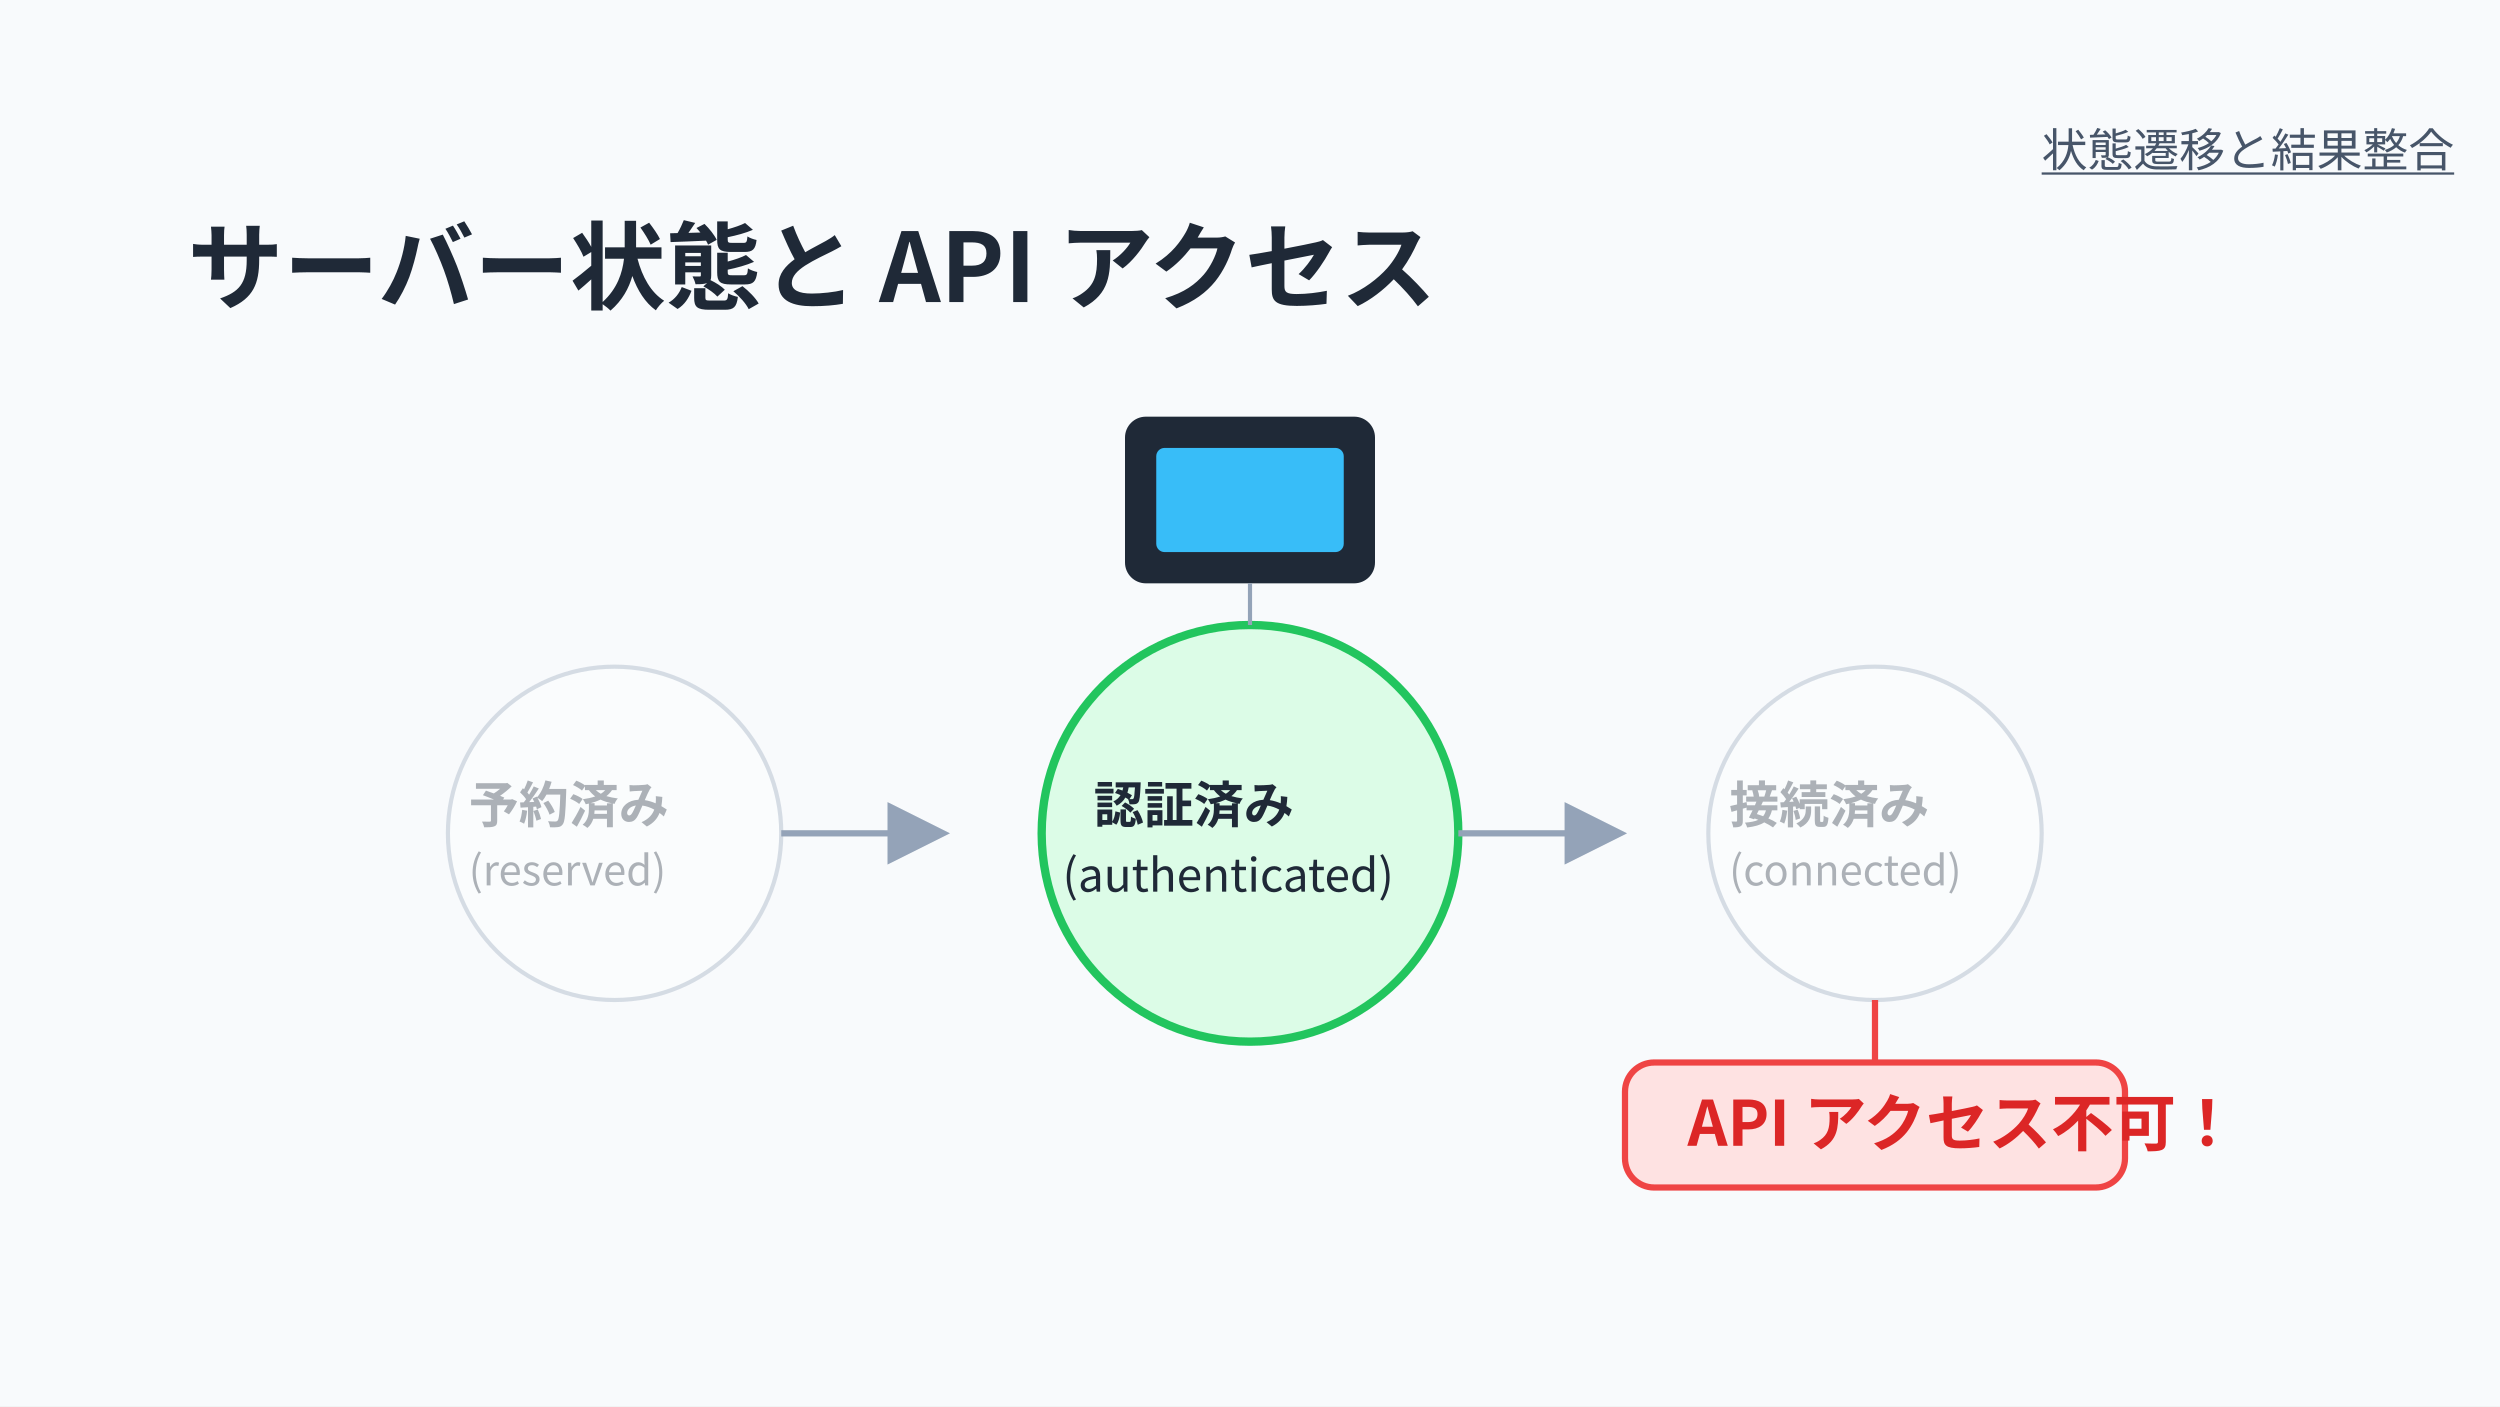
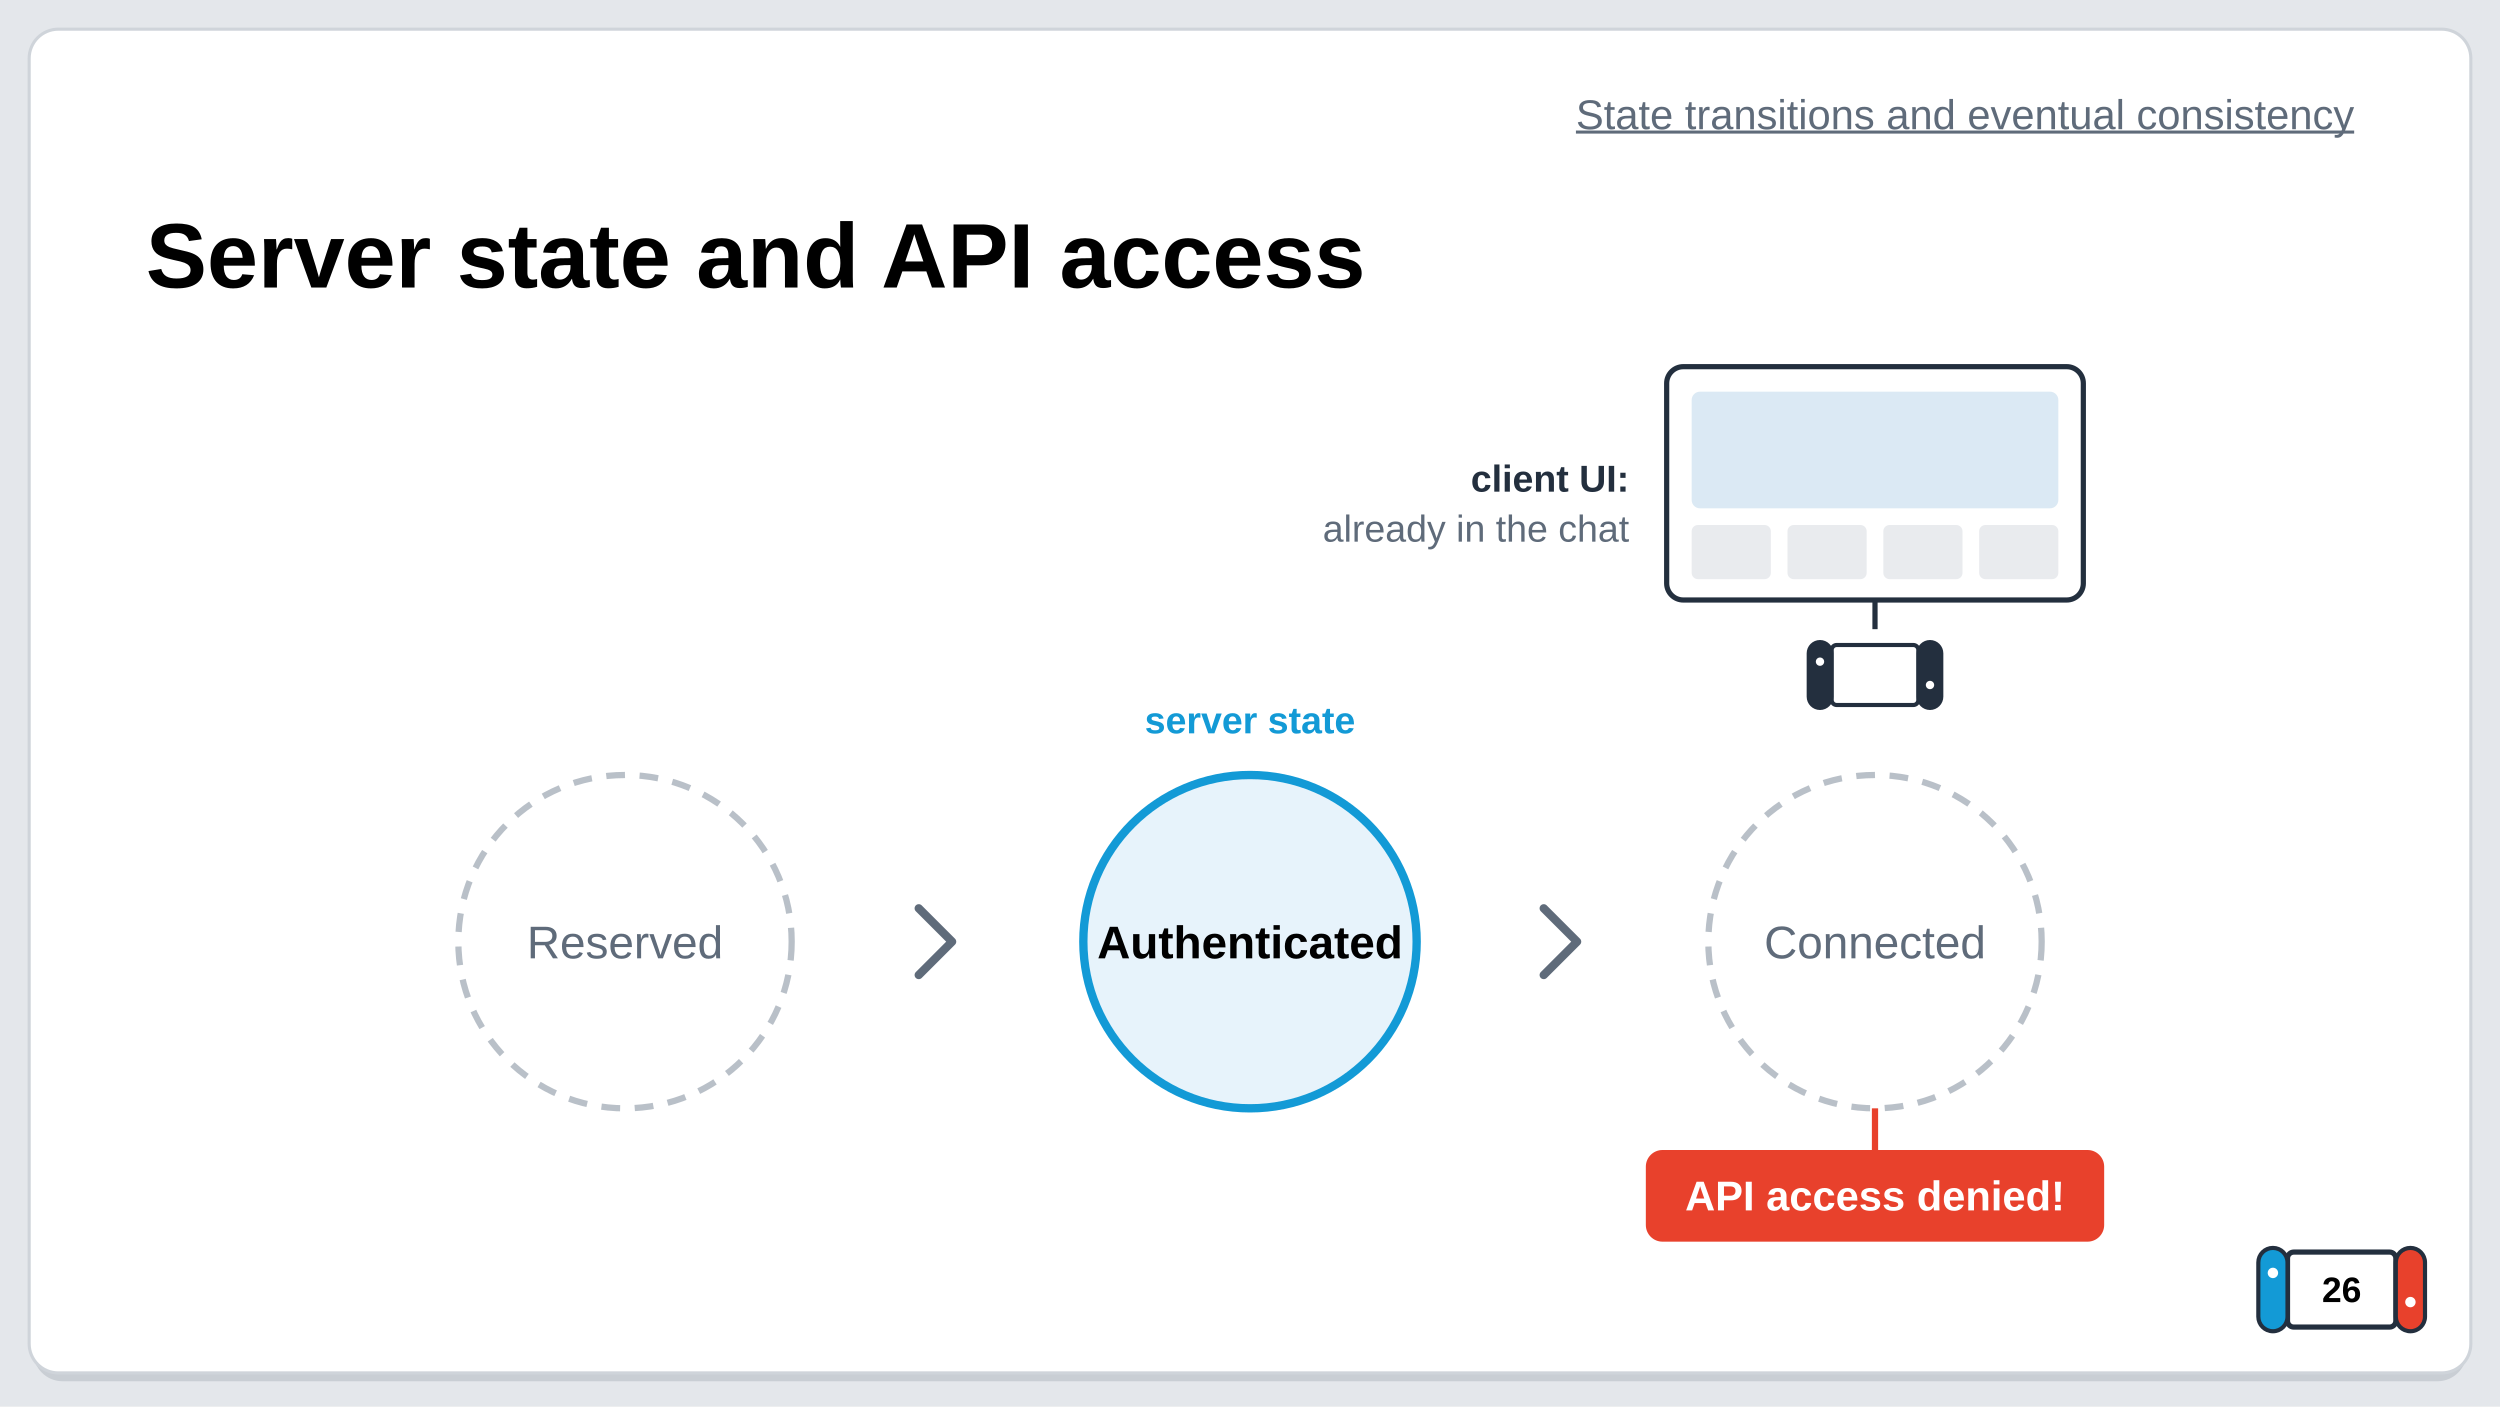
- <svg xmlns="http://www.w3.org/2000/svg" width="1200" height="675" viewBox="0 0 1200 675">
-   <defs>
-     <marker id="a" markerWidth="10" markerHeight="10" refX="8" refY="5" orient="auto">
-       <path d="M0,0 L10,5 L0,10 Z" fill="#94a3b8" />
-     </marker>
-   </defs>
-   <style>text{font-family:-apple-system,BlinkMacSystemFont,'Noto Sans CJK JP',sans-serif;fill:#1f2937}.tag{font-size:22px;fill:#475569;text-decoration:underline}.title{font-size:46px;font-weight:800}.st{font-size:24px;font-weight:700}.dim{opacity:.35}.bad{font-size:30px;font-weight:800;fill:#dc2626}.line{stroke:#94a3b8;stroke-width:3;marker-end:url(#a)}</style>
-   <rect width="1200" height="675" fill="#f8fafc" />
-   <text x="980" y="80" class="tag">状態遷移と結果整合</text>
-   <text x="90" y="145" class="title">サーバー状態と API アクセス</text>
-   <g class="dim">
-     <circle cx="295" cy="400" r="80" fill="#fff" stroke="#94a3b8" stroke-width="2" />
-     <text x="225" y="395" class="st">予約済み</text>
-     <text x="225" y="425" font-size="20" fill="#64748b">(reserved)</text>
+ <svg xmlns="http://www.w3.org/2000/svg" width="1200" height="675" viewBox="0 0 1200 675" role="img" aria-labelledby="title desc">
+   <style>text{font-family:-apple-system,BlinkMacSystemFont,'Helvetica Neue',Arial,sans-serif}text:where(:not([fill])){fill:#232f3e}</style>
+   <rect width="1200" height="675" fill="#e4e7eb" />
+   <rect x="16" y="20" width="1168" height="643" rx="14" fill="#c9ced4" />
+   <rect x="14" y="14" width="1172" height="645" rx="14" fill="#ffffff" stroke="#cfd4da" stroke-width="1.5" />
+   <text x="1130" y="62" font-size="20" fill="#5f6b7a" text-anchor="end" text-decoration="underline">State transitions and eventual consistency</text>
+   <text x="70" y="138" font-size="44" font-weight="700">Server state and API access</text>
+   <circle cx="300" cy="452" r="80" fill="#ffffff" stroke="#b9c0c8" stroke-width="3" stroke-dasharray="9,7" />
+   <text x="300" y="460" font-size="22" fill="#5f6b7a" text-anchor="middle">Reserved</text>
+   <path d="M441,436 L457,452 L441,468" fill="none" stroke="#5f6b7a" stroke-width="4" stroke-linecap="round" stroke-linejoin="round" />
+   <circle cx="600" cy="452" r="80" fill="#e7f3fb" stroke="#139ad6" stroke-width="4" />
+   <text x="600" y="460" font-size="22" font-weight="700" text-anchor="middle">Authenticated</text>
+   <path d="M741,436 L757,452 L741,468" fill="none" stroke="#5f6b7a" stroke-width="4" stroke-linecap="round" stroke-linejoin="round" />
+   <circle cx="900" cy="452" r="80" fill="#ffffff" stroke="#b9c0c8" stroke-width="3" stroke-dasharray="9,7" />
+   <text x="900" y="460" font-size="22" fill="#5f6b7a" text-anchor="middle">Connected</text>
+   <text x="600" y="352" font-size="18" font-weight="700" fill="#139ad6" text-anchor="middle">server state</text>
+   <rect x="800" y="176" width="200" height="112" rx="8" fill="#ffffff" stroke="#232f3e" stroke-width="2.5" />
+   <rect x="812" y="188" width="176" height="56" rx="4" fill="#dbe9f4" />
+   <rect x="812" y="252" width="38" height="26" rx="3" fill="#e9ebee" />
+   <rect x="858" y="252" width="38" height="26" rx="3" fill="#e9ebee" />
+   <rect x="904" y="252" width="38" height="26" rx="3" fill="#e9ebee" />
+   <rect x="950" y="252" width="38" height="26" rx="3" fill="#e9ebee" />
+   <line x1="900" y1="288" x2="900" y2="302" stroke="#232f3e" stroke-width="2.5" />
+   <g transform="translate(900,324) scale(0.8)">
+     <rect x="-26" y="-18" width="52" height="36" rx="3" fill="#ffffff" stroke="#232f3e" stroke-width="2.5" />
+     <rect x="-40" y="-20" width="14" height="40" rx="7" fill="#232f3e" stroke="#232f3e" stroke-width="2" />
+     <rect x="26" y="-20" width="14" height="40" rx="7" fill="#232f3e" stroke="#232f3e" stroke-width="2" />
+     <circle cx="-33" cy="-8" r="2.5" fill="#ffffff" />
+     <circle cx="33" cy="6" r="2.5" fill="#ffffff" />
  </g>
-   <line x1="375" y1="400" x2="450" y2="400" class="line" />
-   <circle cx="600" cy="400" r="100" fill="#dcfce7" stroke="#22c55e" stroke-width="4" />
-   <text x="525" y="395" class="st">認証済み</text>
-   <text x="510" y="428" font-size="22" fill="#15803d">(authenticated)</text>
-   <line x1="700" y1="400" x2="775" y2="400" class="line" />
-   <g class="dim">
-     <circle cx="900" cy="400" r="80" fill="#fff" stroke="#94a3b8" stroke-width="2" />
-     <text x="830" y="395" class="st">接続済み</text>
-     <text x="830" y="425" font-size="20" fill="#64748b">(connected)</text>
+   <text x="782" y="236" font-size="18" font-weight="700" fill="#232f3e" text-anchor="end">client UI:</text>
+   <text x="782" y="260" font-size="18" fill="#5f6b7a" text-anchor="end">already in the chat</text>
+   <rect x="790" y="552" width="220" height="44" rx="8" fill="#e8412c" />
+   <text x="900" y="581" font-size="20" font-weight="700" fill="#ffffff" text-anchor="middle">API access denied!</text>
+   <line x1="900" y1="532" x2="900" y2="552" stroke="#e8412c" stroke-width="3" />
+   <g transform="translate(1124,619) scale(1.0)">
+     <rect x="-26" y="-18" width="52" height="36" rx="3" fill="#ffffff" stroke="#232f3e" stroke-width="2.5" />
+     <text x="0" y="6" font-size="17" font-weight="700" text-anchor="middle">26</text>
+     <rect x="-40" y="-20" width="14" height="40" rx="7" fill="#139ad6" stroke="#232f3e" stroke-width="2" />
+     <rect x="26" y="-20" width="14" height="40" rx="7" fill="#e8412c" stroke="#232f3e" stroke-width="2" />
+     <circle cx="-33" cy="-8" r="2.5" fill="#ffffff" />
+     <circle cx="33" cy="6" r="2.5" fill="#ffffff" />
  </g>
-   <rect x="780" y="510" width="240" height="60" rx="14" fill="#fee2e2" stroke="#ef4444" stroke-width="3" />
-   <text x="810" y="550" class="bad">API アクセス不可！</text>
-   <line x1="900" y1="480" x2="900" y2="510" stroke="#ef4444" stroke-width="3" />
-   <rect x="540" y="200" width="120" height="80" rx="10" fill="#1f2937" />
-   <rect x="555" y="215" width="90" height="50" rx="4" fill="#38bdf8" />
-   <line x1="600" y1="280" x2="600" y2="300" stroke="#94a3b8" stroke-width="2" />
</svg>
